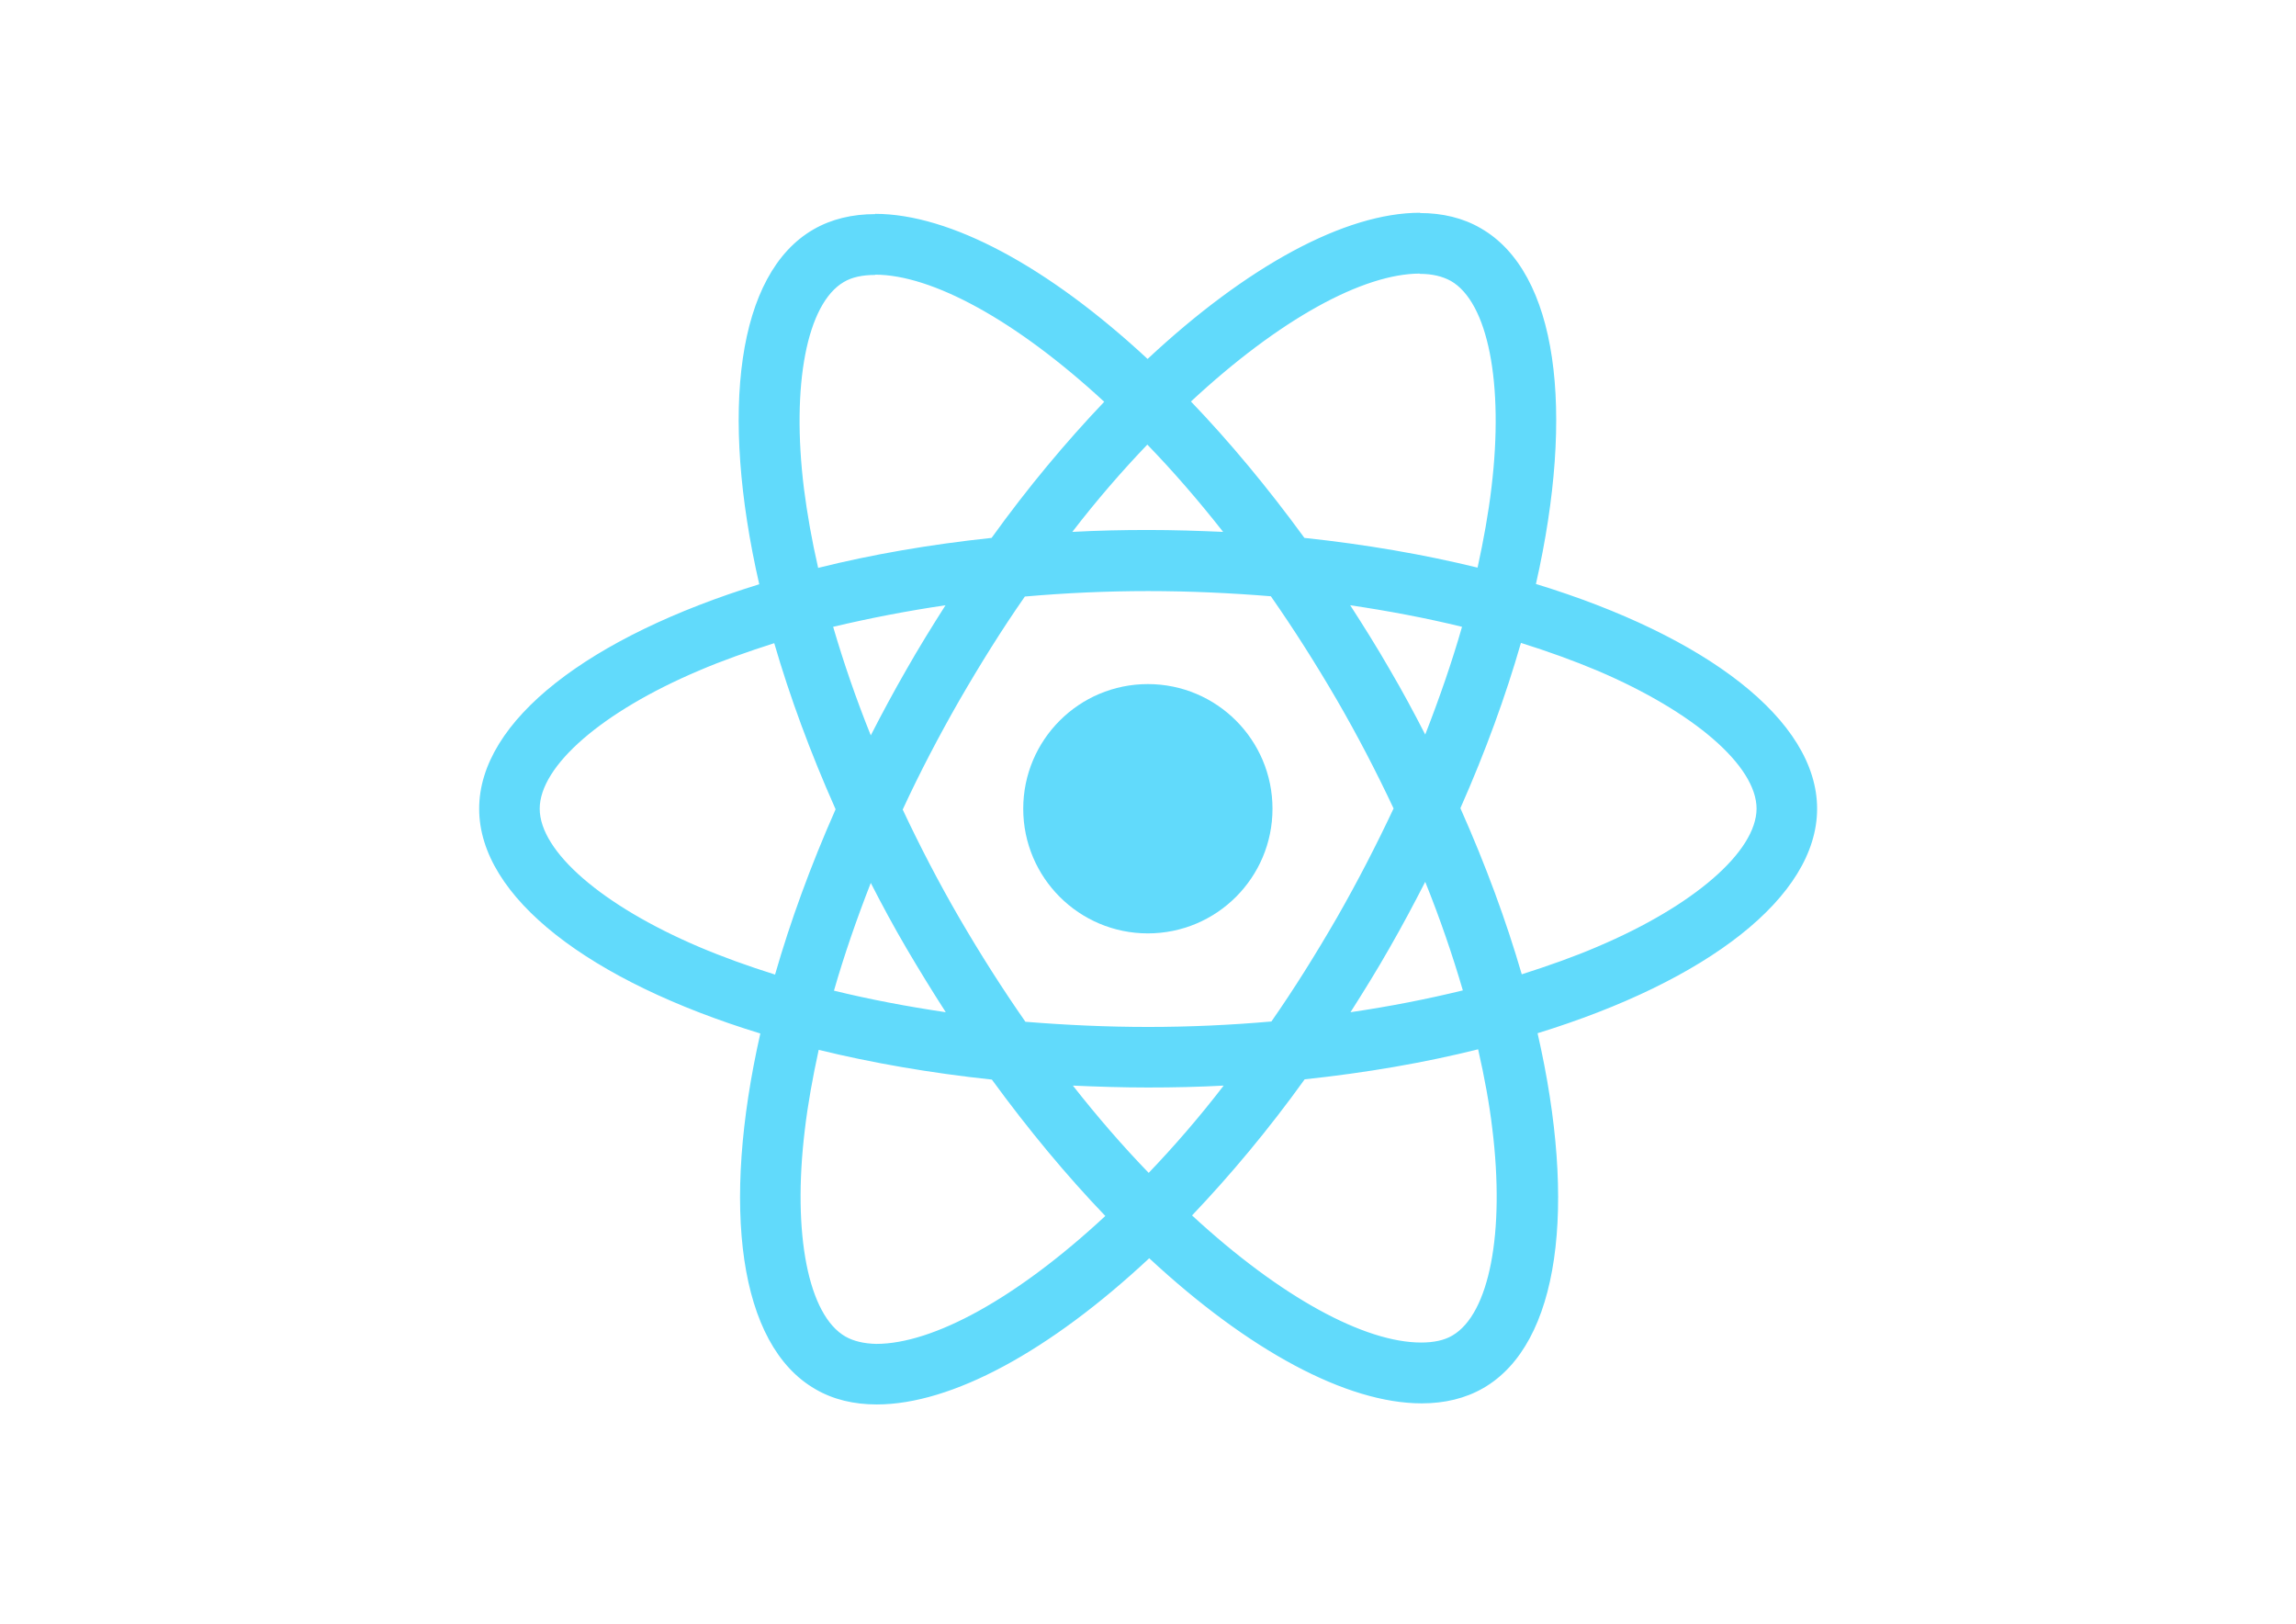
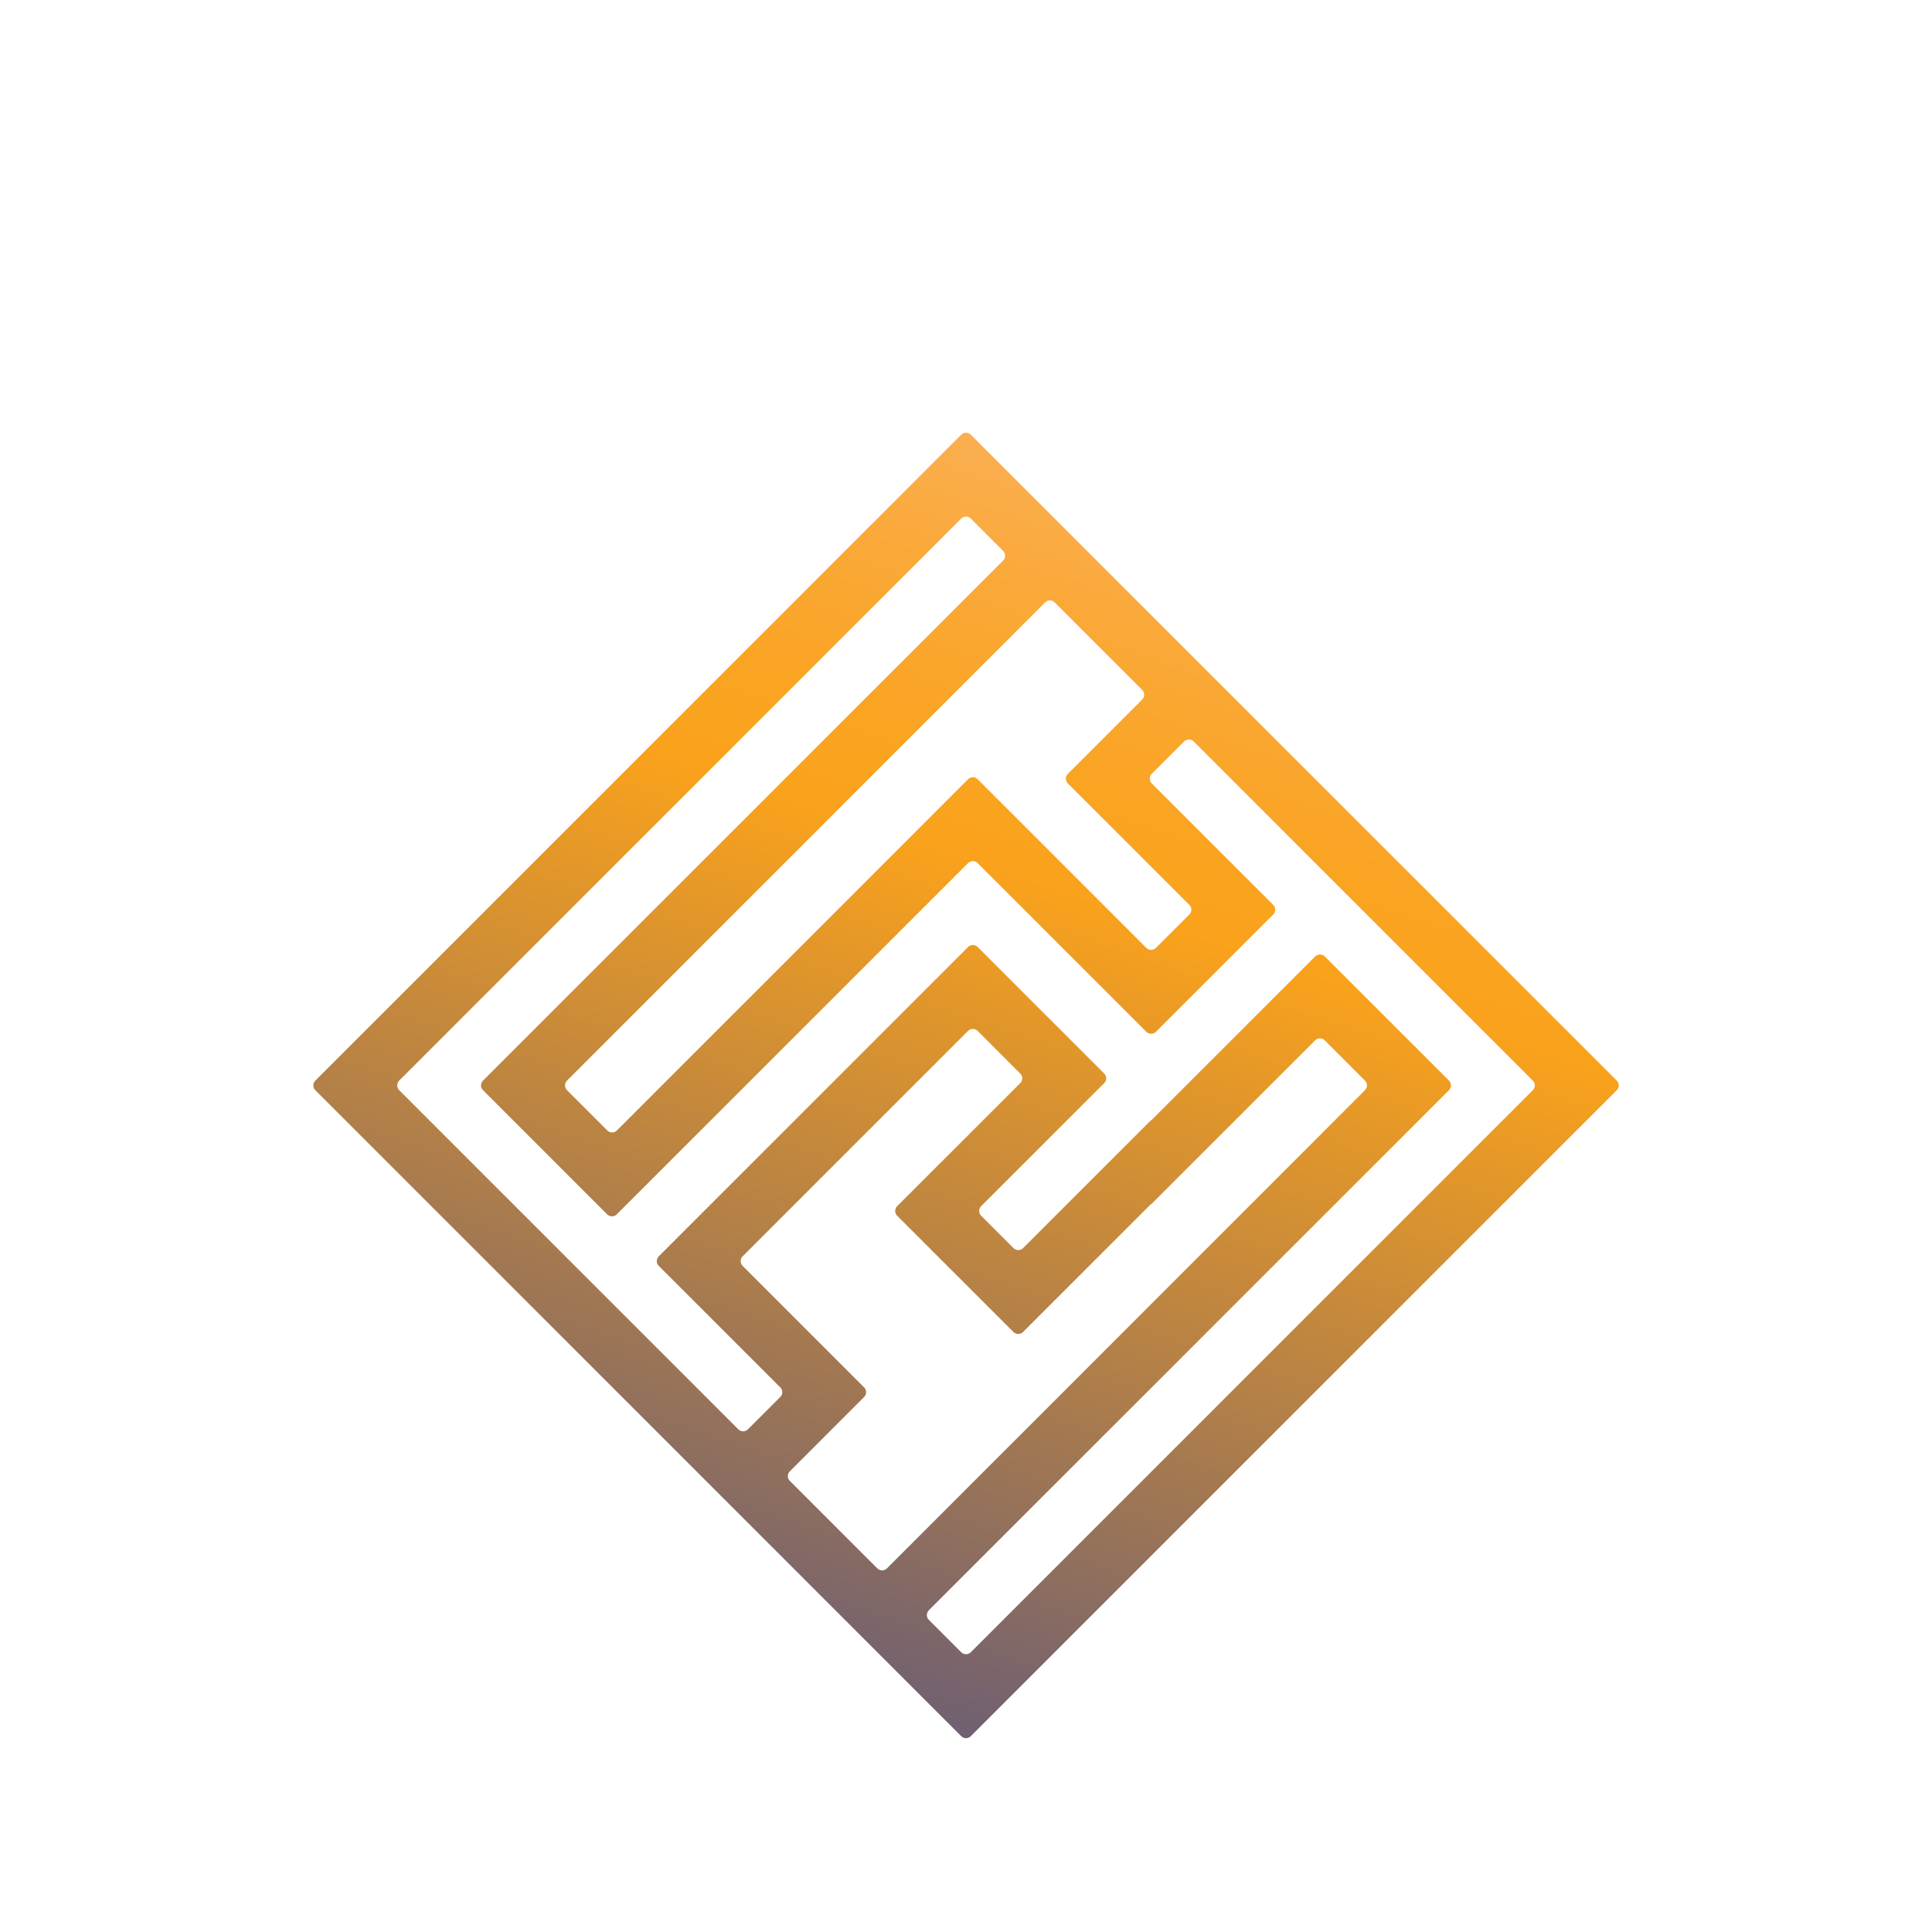
- <svg xmlns="http://www.w3.org/2000/svg" viewBox="0 0 841.9 595.3">
-   <g fill="#61DAFB">
-     <path d="M666.3 296.5c0-32.5-40.7-63.3-103.1-82.4 14.4-63.6 8-114.2-20.2-130.4-6.5-3.8-14.1-5.6-22.4-5.6v22.3c4.6 0 8.3.9 11.4 2.6 13.6 7.8 19.5 37.5 14.9 75.7-1.1 9.4-2.9 19.3-5.1 29.4-19.6-4.8-41-8.5-63.5-10.9-13.5-18.5-27.5-35.3-41.6-50 32.6-30.3 63.2-46.9 84-46.9V78c-27.5 0-63.5 19.6-99.9 53.6-36.4-33.8-72.4-53.2-99.9-53.2v22.3c20.7 0 51.4 16.5 84 46.6-14 14.7-28 31.4-41.3 49.9-22.6 2.4-44 6.1-63.6 11-2.3-10-4-19.7-5.2-29-4.7-38.2 1.1-67.9 14.6-75.8 3-1.8 6.9-2.6 11.5-2.6V78.5c-8.4 0-16 1.8-22.6 5.6-28.1 16.2-34.4 66.7-19.9 130.1-62.2 19.2-102.7 49.9-102.7 82.3 0 32.5 40.7 63.3 103.1 82.4-14.4 63.6-8 114.2 20.2 130.4 6.5 3.8 14.1 5.6 22.5 5.6 27.5 0 63.5-19.6 99.9-53.6 36.4 33.8 72.4 53.2 99.9 53.2 8.4 0 16-1.8 22.6-5.6 28.1-16.2 34.4-66.7 19.9-130.1 62-19.1 102.5-49.9 102.5-82.3zm-130.2-66.7c-3.7 12.9-8.3 26.2-13.5 39.5-4.1-8-8.4-16-13.1-24-4.6-8-9.5-15.8-14.4-23.4 14.2 2.1 27.9 4.7 41 7.9zm-45.8 106.5c-7.8 13.5-15.8 26.3-24.1 38.2-14.9 1.3-30 2-45.2 2-15.1 0-30.2-.7-45-1.9-8.3-11.9-16.4-24.6-24.2-38-7.6-13.1-14.5-26.4-20.8-39.8 6.2-13.4 13.2-26.8 20.7-39.9 7.8-13.5 15.8-26.3 24.1-38.2 14.9-1.3 30-2 45.2-2 15.1 0 30.2.7 45 1.9 8.3 11.9 16.4 24.6 24.2 38 7.6 13.1 14.5 26.4 20.8 39.8-6.3 13.4-13.2 26.8-20.7 39.9zm32.3-13c5.4 13.4 10 26.8 13.8 39.8-13.1 3.2-26.9 5.9-41.2 8 4.9-7.7 9.8-15.6 14.4-23.7 4.6-8 8.9-16.1 13-24.1zM421.2 430c-9.3-9.6-18.6-20.3-27.8-32 9 .4 18.2.7 27.5.7 9.4 0 18.7-.2 27.8-.7-9 11.7-18.3 22.4-27.5 32zm-74.4-58.9c-14.2-2.1-27.9-4.7-41-7.9 3.7-12.9 8.3-26.2 13.5-39.5 4.1 8 8.4 16 13.1 24 4.7 8 9.5 15.8 14.4 23.4zM420.7 163c9.3 9.6 18.6 20.3 27.8 32-9-.4-18.2-.7-27.5-.7-9.4 0-18.7.2-27.8.7 9-11.7 18.3-22.4 27.5-32zm-74 58.9c-4.9 7.7-9.8 15.6-14.4 23.7-4.6 8-8.9 16-13 24-5.4-13.4-10-26.8-13.8-39.8 13.1-3.1 26.9-5.8 41.2-7.9zm-90.5 125.2c-35.4-15.1-58.3-34.9-58.3-50.6 0-15.7 22.9-35.6 58.3-50.6 8.6-3.7 18-7 27.7-10.1 5.7 19.6 13.2 40 22.5 60.9-9.2 20.8-16.6 41.1-22.2 60.6-9.9-3.1-19.3-6.5-28-10.2zM310 490c-13.6-7.8-19.5-37.5-14.9-75.7 1.1-9.4 2.9-19.3 5.1-29.4 19.6 4.8 41 8.5 63.5 10.9 13.5 18.5 27.5 35.3 41.6 50-32.6 30.3-63.2 46.9-84 46.9-4.5-.1-8.3-1-11.3-2.7zm237.2-76.2c4.7 38.2-1.1 67.9-14.6 75.8-3 1.8-6.9 2.6-11.5 2.6-20.7 0-51.4-16.5-84-46.6 14-14.7 28-31.4 41.3-49.9 22.6-2.4 44-6.1 63.6-11 2.3 10.1 4.1 19.8 5.2 29.1zm38.5-66.7c-8.6 3.7-18 7-27.7 10.1-5.7-19.6-13.2-40-22.5-60.9 9.2-20.8 16.6-41.1 22.2-60.6 9.9 3.1 19.3 6.5 28.1 10.2 35.4 15.1 58.3 34.9 58.3 50.6-.1 15.7-23 35.6-58.4 50.6zM320.8 78.4z" />
-     <circle cx="420.9" cy="296.5" r="45.7" />
-     <path d="M520.5 78.1z" />
+ <svg xmlns="http://www.w3.org/2000/svg" id="Layer_1" data-name="Layer 1" viewBox="0 0 1140.01 1140.01">
+   <defs>
+     <style>.cls-1{fill:none;}.cls-2{clip-path:url(#clip-path);}.cls-3{fill:url(#linear-gradient);}</style>
+     <clipPath id="clip-path" transform="translate(58.01 128.46)">
+       <path class="cls-1" d="M643.52,256.73l-57.27-57.27-71.42-71.41a4,4,0,0,0-5.66,0L128.05,509.17a4,4,0,0,0,0,5.66L380.48,767.27,509.17,896a4,4,0,0,0,5.66,0L896,514.83a4,4,0,0,0,0-5.66Zm-27.58,27.58-43.83,43.84a4,4,0,0,0,0,5.66l71.68,71.68a4,4,0,0,1,0,5.66l-19.72,19.72a4,4,0,0,1-5.66,0l-99.54-99.53a4,4,0,0,0-5.66,0L306,538.59a4,4,0,0,1-5.66,0l-23.77-23.76a4,4,0,0,1,0-5.66L558.67,227a4,4,0,0,1,5.66,0l51.61,51.61A4,4,0,0,1,615.94,284.31ZM408.06,739.69l43.83-43.84a4,4,0,0,0,0-5.66L380.2,618.5a4,4,0,0,1,0-5.66l133-133a4,4,0,0,1,5.66,0L544,505a4,4,0,0,1,0,5.66l-72.61,72.6a4,4,0,0,0,0,5.66L540,657.5a4,4,0,0,0,5.66,0L621.16,582l.13.13L718,485.4a4,4,0,0,1,5.66,0l23.76,23.77a4,4,0,0,1,0,5.66L465.33,797a4,4,0,0,1-5.66,0l-51.61-51.61A4,4,0,0,1,408.06,739.69Zm82,82L797,514.83a4,4,0,0,0,0-5.66L723.7,435.9a4,4,0,0,0-5.66,0l-96.85,96.84-.12-.12L545.68,608a4,4,0,0,1-5.66,0l-19.09-19.09a4,4,0,0,1,0-5.66l72.61-72.6a4,4,0,0,0,0-5.66l-74.67-74.66a4,4,0,0,0-5.66,0L330.71,612.84a4,4,0,0,0,0,5.66l71.69,71.69a4,4,0,0,1,0,5.66l-19.09,19.09a4,4,0,0,1-5.66,0L177.54,514.83a4,4,0,0,1,0-5.66L509.17,177.54a4,4,0,0,1,5.66,0l19.09,19.09a4,4,0,0,1,0,5.66L227,509.17a4,4,0,0,0,0,5.66l73.26,73.26a4,4,0,0,0,5.66,0L513.21,380.83a4,4,0,0,1,5.66,0l99.54,99.54a4,4,0,0,0,5.66,0l69.22-69.22a4,4,0,0,0,0-5.66L621.6,333.81a4,4,0,0,1,0-5.66l19.09-19.09a4,4,0,0,1,5.66,0L846.46,509.17a4,4,0,0,1,0,5.66L514.83,846.46a4,4,0,0,1-5.66,0l-19.09-19.09A4,4,0,0,1,490.08,821.71Z" />
+     </clipPath>
+     <linearGradient id="linear-gradient" x1="128.78" y1="489.53" x2="1028.78" y2="489.53" gradientTransform="translate(-66.78 -47.99)" gradientUnits="userSpaceOnUse">
+       <stop offset="0" stop-color="#6a5d75" />
+       <stop offset="0.57" stop-color="#faa21b" />
+       <stop offset="0.64" stop-color="#faa423" />
+       <stop offset="0.75" stop-color="#faa93a" />
+       <stop offset="0.89" stop-color="#fbb260" />
+       <stop offset="1" stop-color="#fbba82" />
+     </linearGradient>
+   </defs>
+   <g class="cls-2">
+     <rect class="cls-3" x="62" y="-8.45" width="900" height="900" transform="translate(-11.76 914.47) rotate(-71.4)" />
  </g>
</svg>
